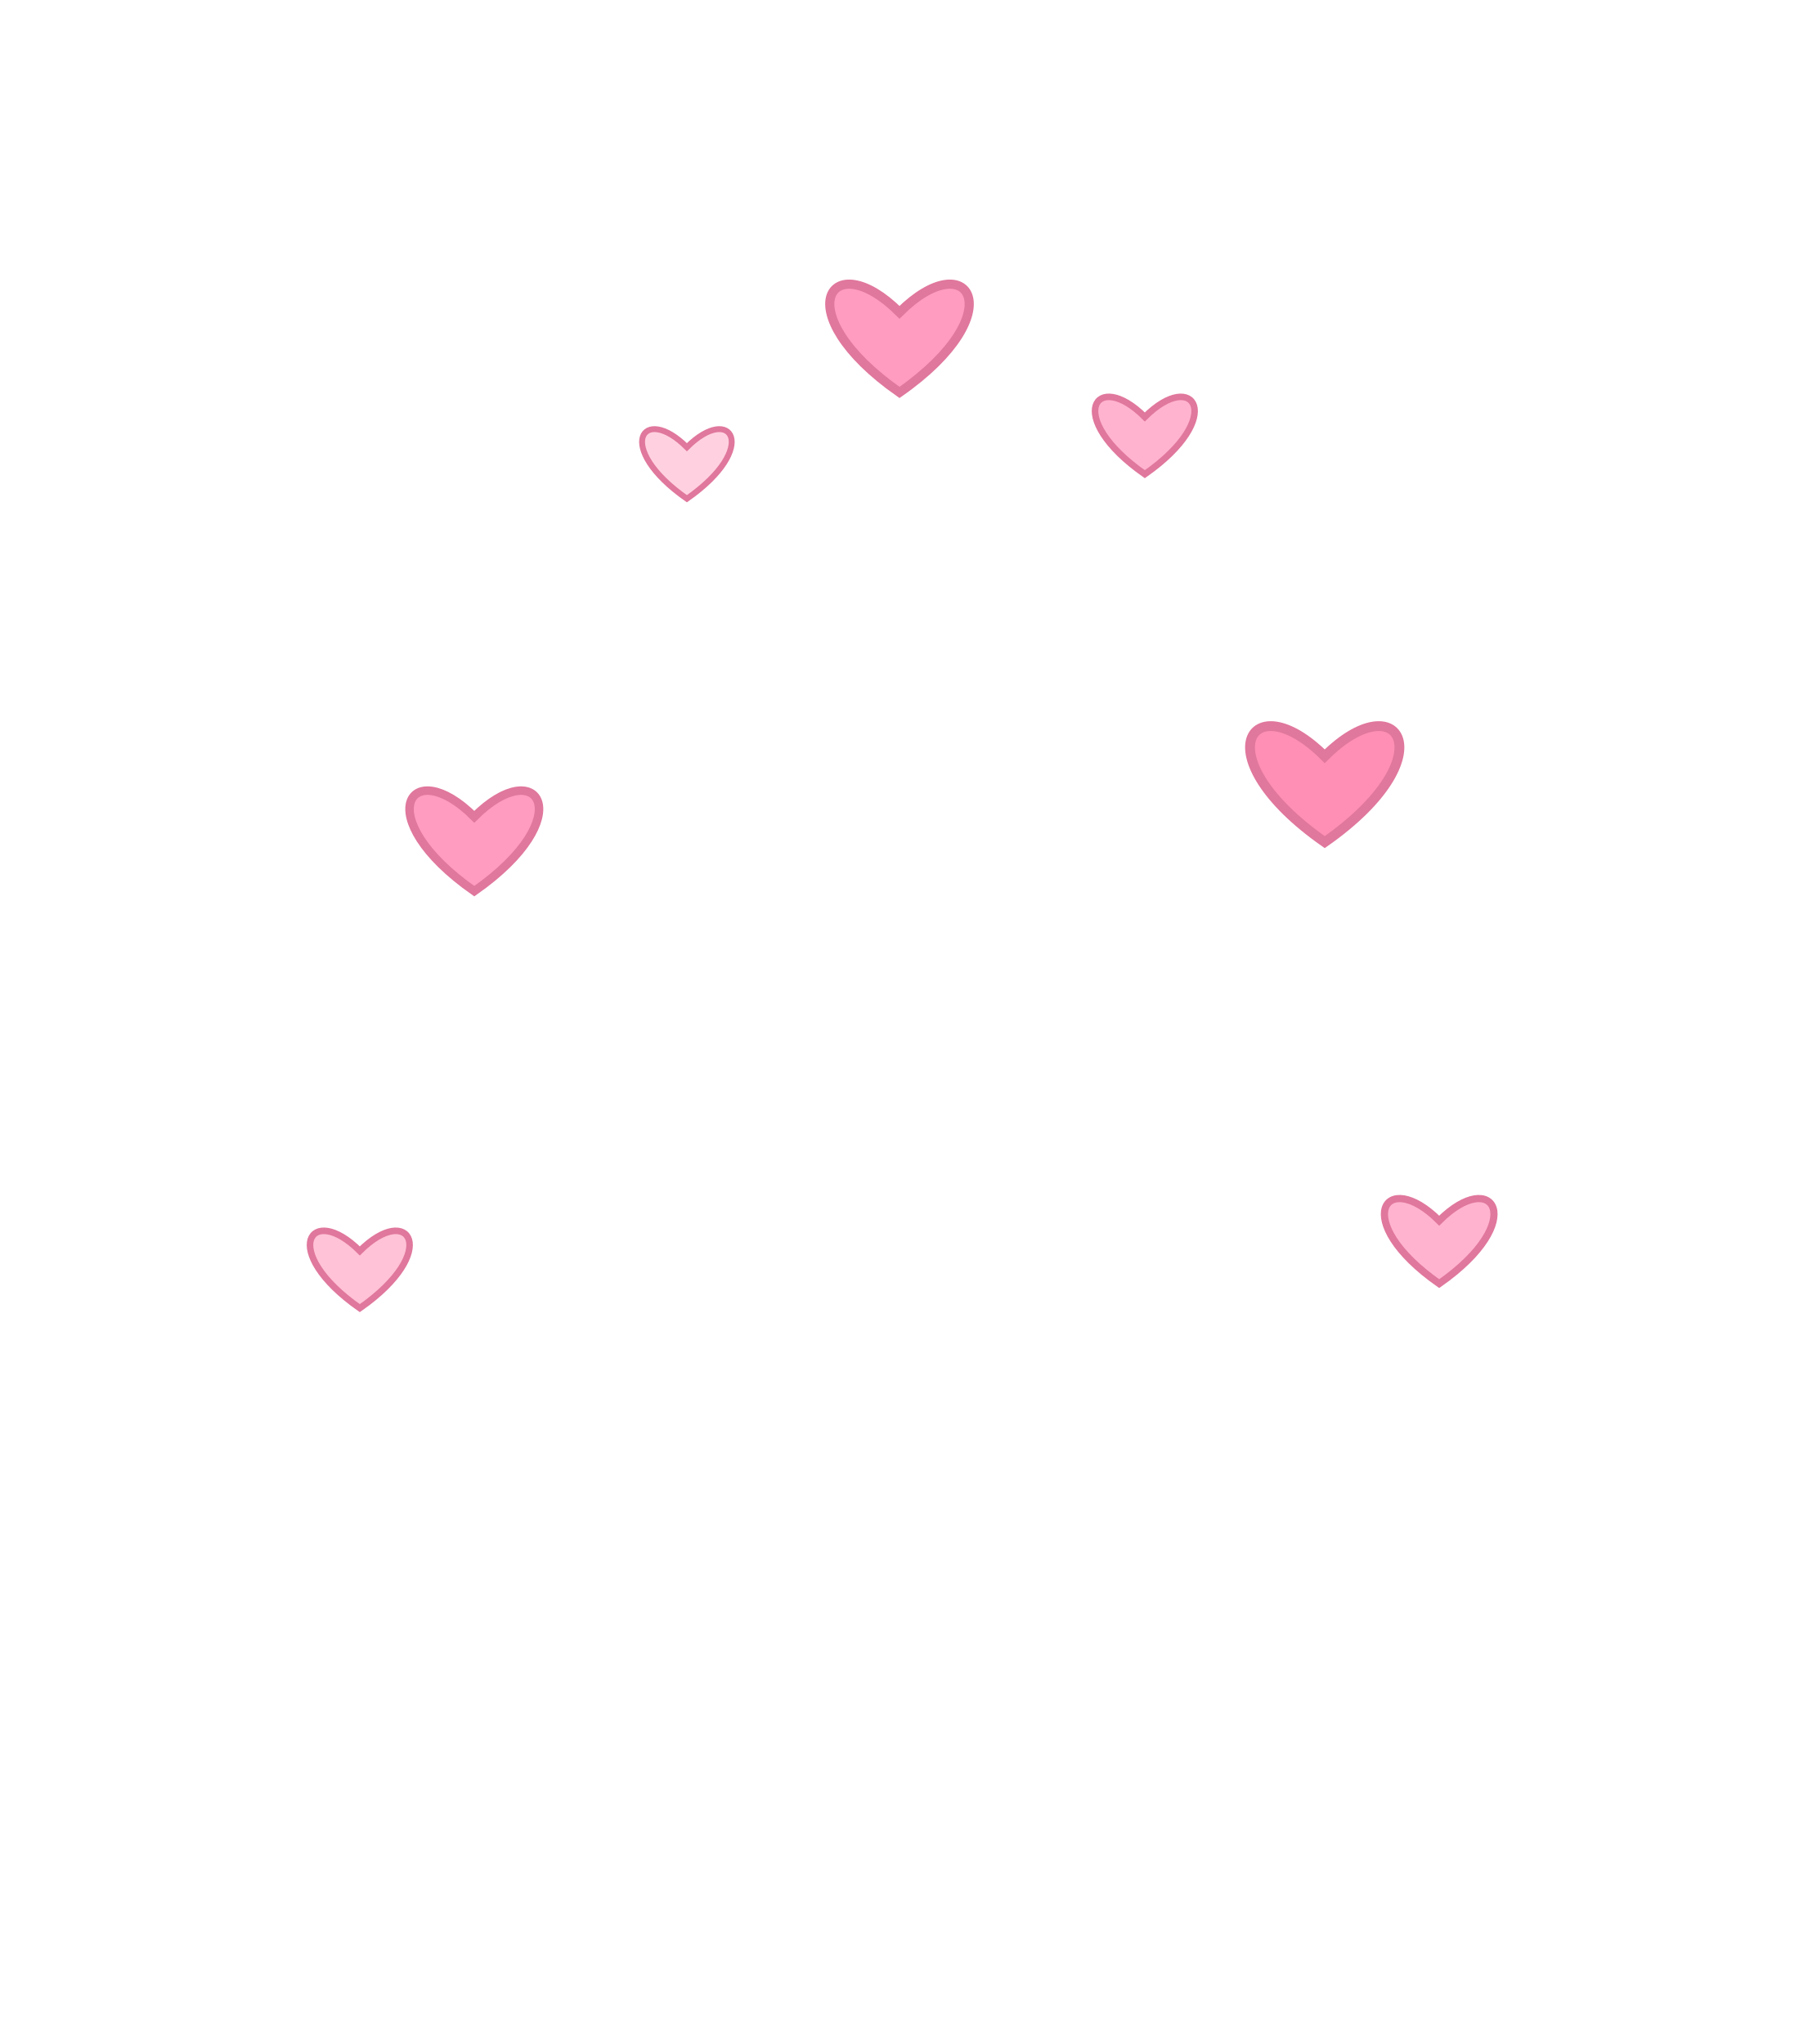
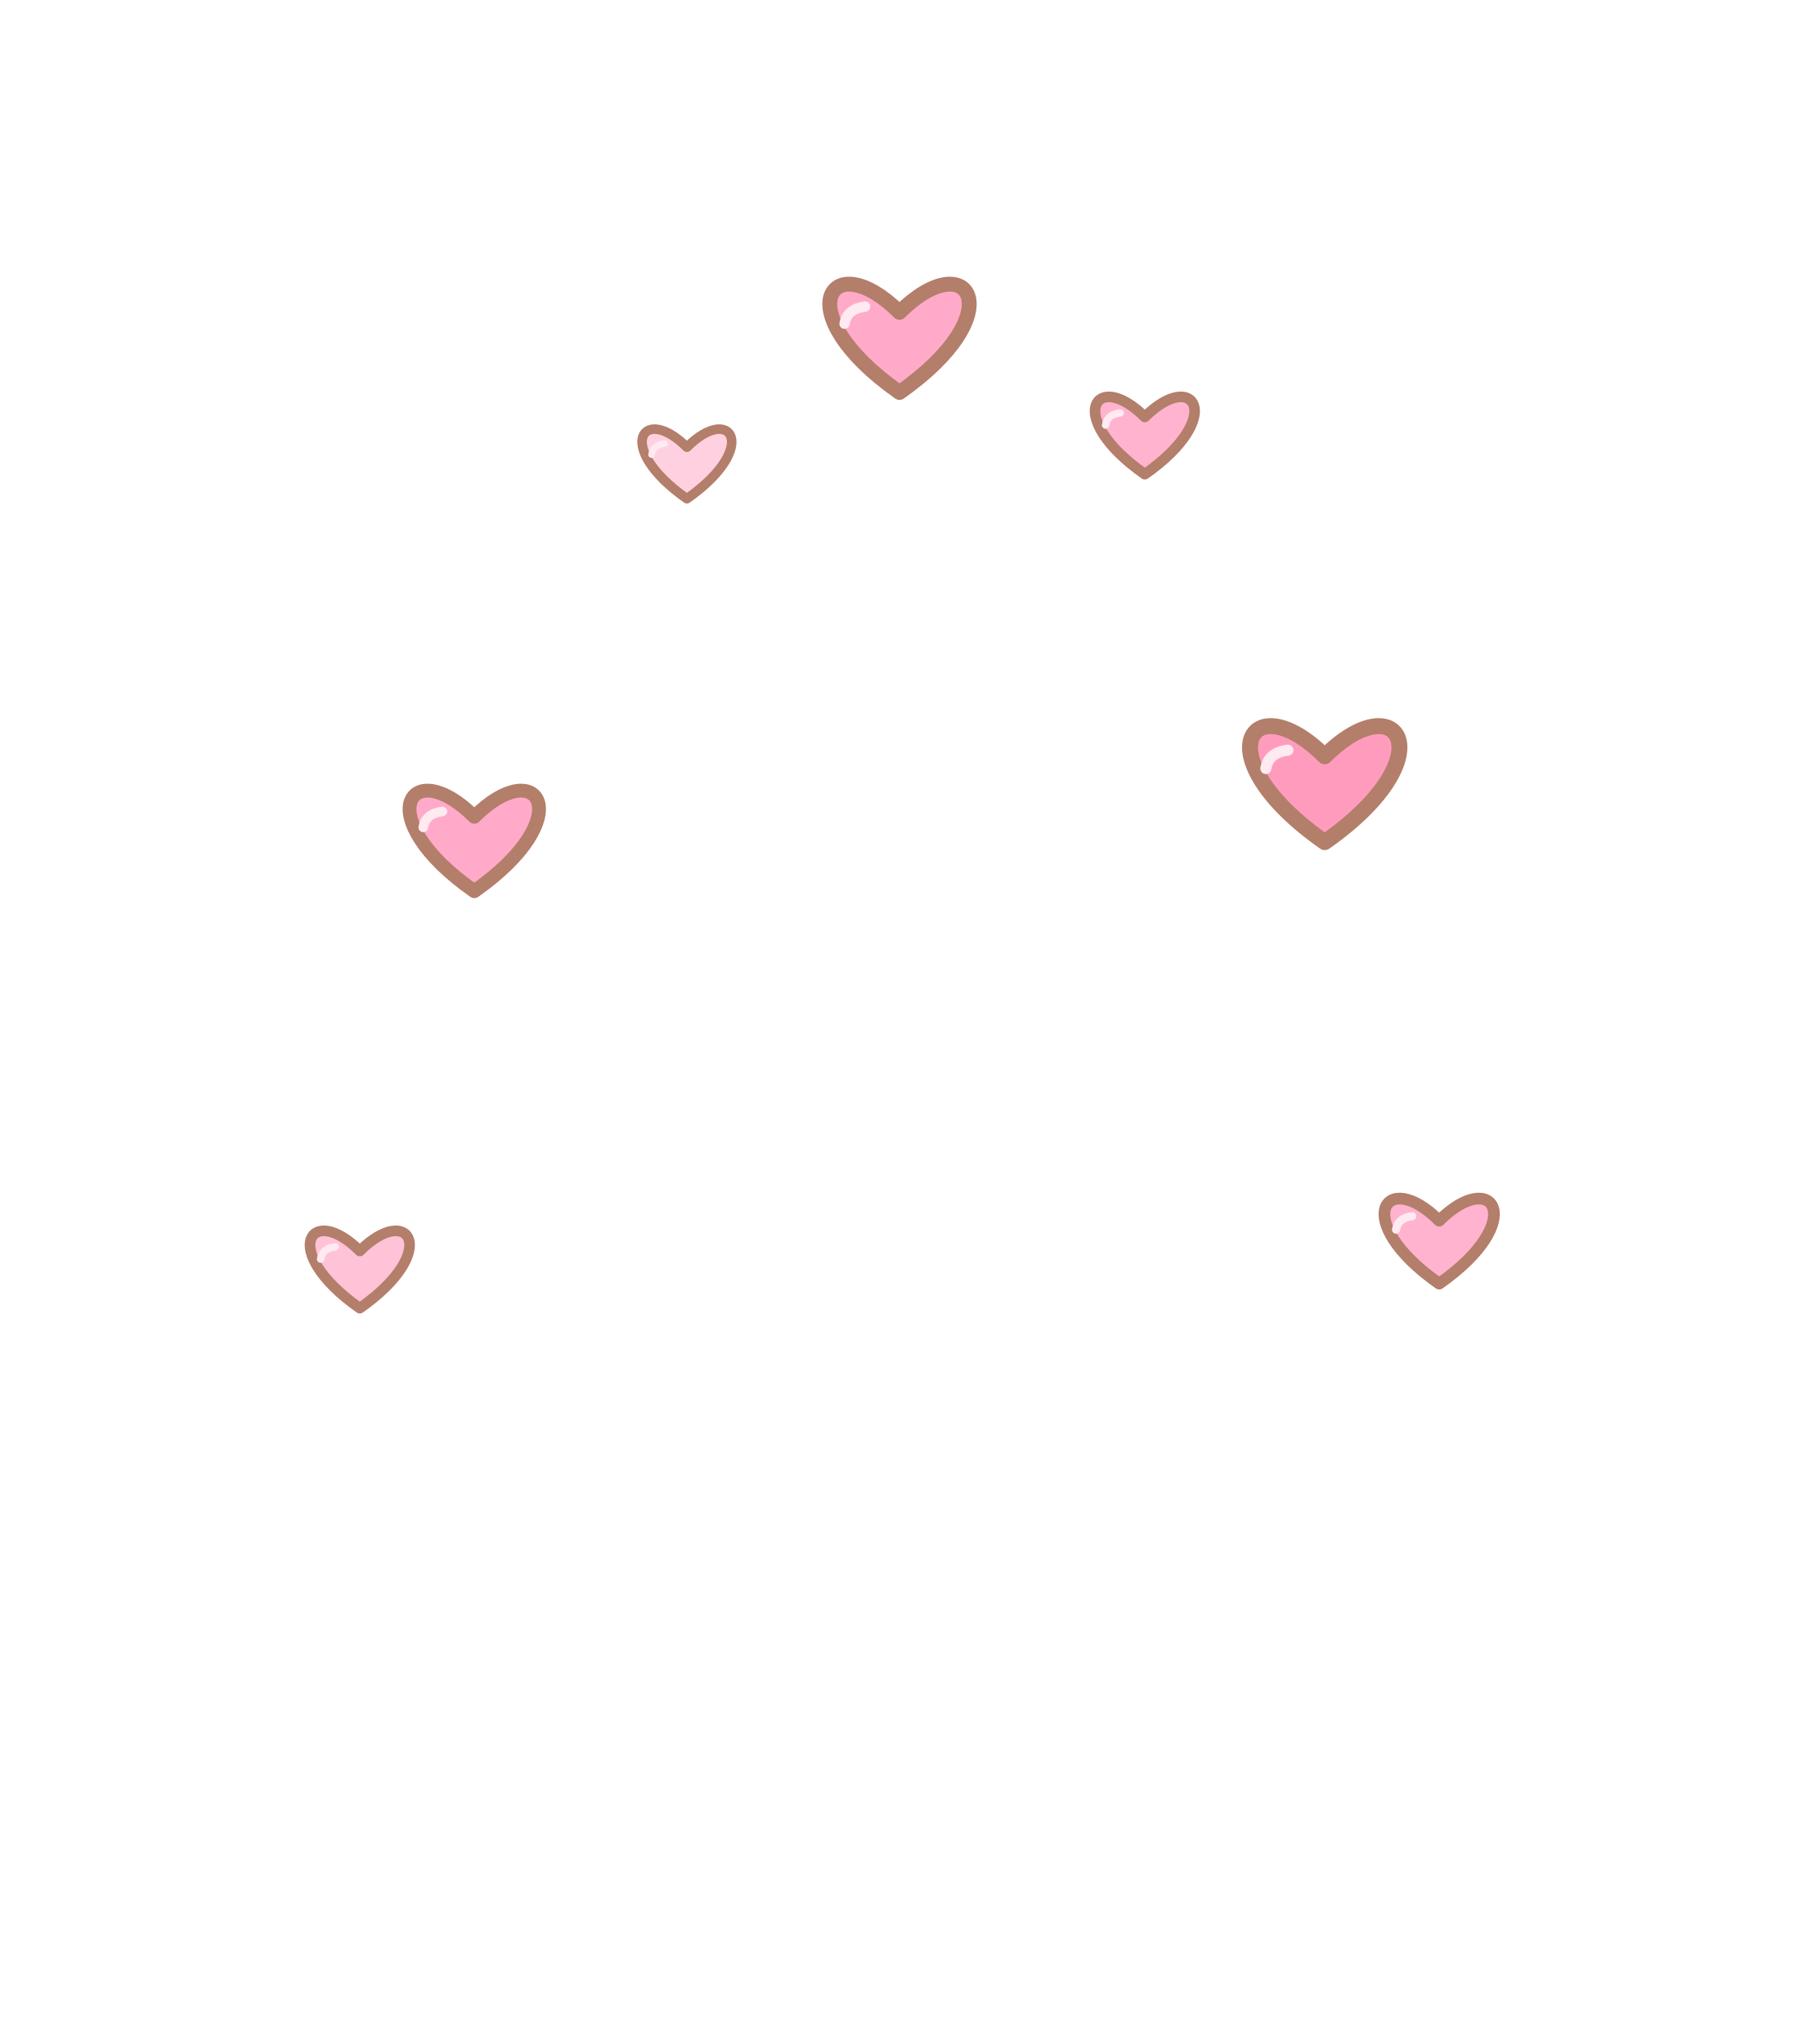
- <svg xmlns="http://www.w3.org/2000/svg" viewBox="0 0 220 250" fill="none">
-   <path transform="translate(58 96) scale(1.3)" d="M0 3 C-6 -3 -10 3 0 10 C10 3 6 -3 0 3 Z" fill="#FF9CC0" stroke="#E0779C" stroke-width="0.8" />
-   <path transform="translate(162 88) scale(1.5)" d="M0 3 C-6 -3 -10 3 0 10 C10 3 6 -3 0 3 Z" fill="#FF8FB4" stroke="#E0779C" stroke-width="0.8" />
-   <path transform="translate(44 150) scale(1)" d="M0 3 C-6 -3 -10 3 0 10 C10 3 6 -3 0 3 Z" fill="#FFC2D6" stroke="#E0779C" stroke-width="0.8" />
-   <path transform="translate(176 146) scale(1.1)" d="M0 3 C-6 -3 -10 3 0 10 C10 3 6 -3 0 3 Z" fill="#FFB3CF" stroke="#E0779C" stroke-width="0.8" />
-   <path transform="translate(110 34) scale(1.4)" d="M0 3 C-6 -3 -10 3 0 10 C10 3 6 -3 0 3 Z" fill="#FF9CC0" stroke="#E0779C" stroke-width="0.8" />
-   <path transform="translate(84 52) scale(0.9)" d="M0 3 C-6 -3 -10 3 0 10 C10 3 6 -3 0 3 Z" fill="#FFD1E0" stroke="#E0779C" stroke-width="0.8" />
-   <path transform="translate(140 48) scale(1)" d="M0 3 C-6 -3 -10 3 0 10 C10 3 6 -3 0 3 Z" fill="#FFB3CF" stroke="#E0779C" stroke-width="0.8" />
+ <svg xmlns="http://www.w3.org/2000/svg" viewBox="0 0 220 250" fill="none" stroke-linecap="round" stroke-linejoin="round">
+   <g transform="translate(58 96) scale(1.3)">
+     <path d="M0 3 C-6 -3 -10 3 0 10 C10 3 6 -3 0 3 Z" fill="#FFAAC8" stroke="#B37E6A" stroke-width="1.3" />
+     <path d="M-3 2.5 q-1.6 .2 -1.8 1.5" fill="none" stroke="#FFEAF1" stroke-width="0.9" />
+   </g>
+   <g transform="translate(162 88) scale(1.5)">
+     <path d="M0 3 C-6 -3 -10 3 0 10 C10 3 6 -3 0 3 Z" fill="#FF9CBE" stroke="#B37E6A" stroke-width="1.3" />
+     <path d="M-3 2.5 q-1.6 .2 -1.8 1.5" fill="none" stroke="#FFEAF1" stroke-width="0.9" />
+   </g>
+   <g transform="translate(44 150) scale(1)">
+     <path d="M0 3 C-6 -3 -10 3 0 10 C10 3 6 -3 0 3 Z" fill="#FFC2D6" stroke="#B37E6A" stroke-width="1.3" />
+     <path d="M-3 2.5 q-1.6 .2 -1.8 1.5" fill="none" stroke="#FFEAF1" stroke-width="0.9" />
+   </g>
+   <g transform="translate(176 146) scale(1.1)">
+     <path d="M0 3 C-6 -3 -10 3 0 10 C10 3 6 -3 0 3 Z" fill="#FFB3CF" stroke="#B37E6A" stroke-width="1.3" />
+     <path d="M-3 2.5 q-1.6 .2 -1.8 1.5" fill="none" stroke="#FFEAF1" stroke-width="0.9" />
+   </g>
+   <g transform="translate(110 34) scale(1.4)">
+     <path d="M0 3 C-6 -3 -10 3 0 10 C10 3 6 -3 0 3 Z" fill="#FFAAC8" stroke="#B37E6A" stroke-width="1.3" />
+     <path d="M-3 2.5 q-1.6 .2 -1.8 1.5" fill="none" stroke="#FFEAF1" stroke-width="0.9" />
+   </g>
+   <g transform="translate(84 52) scale(0.9)">
+     <path d="M0 3 C-6 -3 -10 3 0 10 C10 3 6 -3 0 3 Z" fill="#FFD1E0" stroke="#B37E6A" stroke-width="1.3" />
+     <path d="M-3 2.5 q-1.6 .2 -1.8 1.5" fill="none" stroke="#FFEAF1" stroke-width="0.9" />
+   </g>
+   <g transform="translate(140 48) scale(1)">
+     <path d="M0 3 C-6 -3 -10 3 0 10 C10 3 6 -3 0 3 Z" fill="#FFB3CF" stroke="#B37E6A" stroke-width="1.3" />
+     <path d="M-3 2.5 q-1.6 .2 -1.8 1.5" fill="none" stroke="#FFEAF1" stroke-width="0.9" />
+   </g>
</svg>
